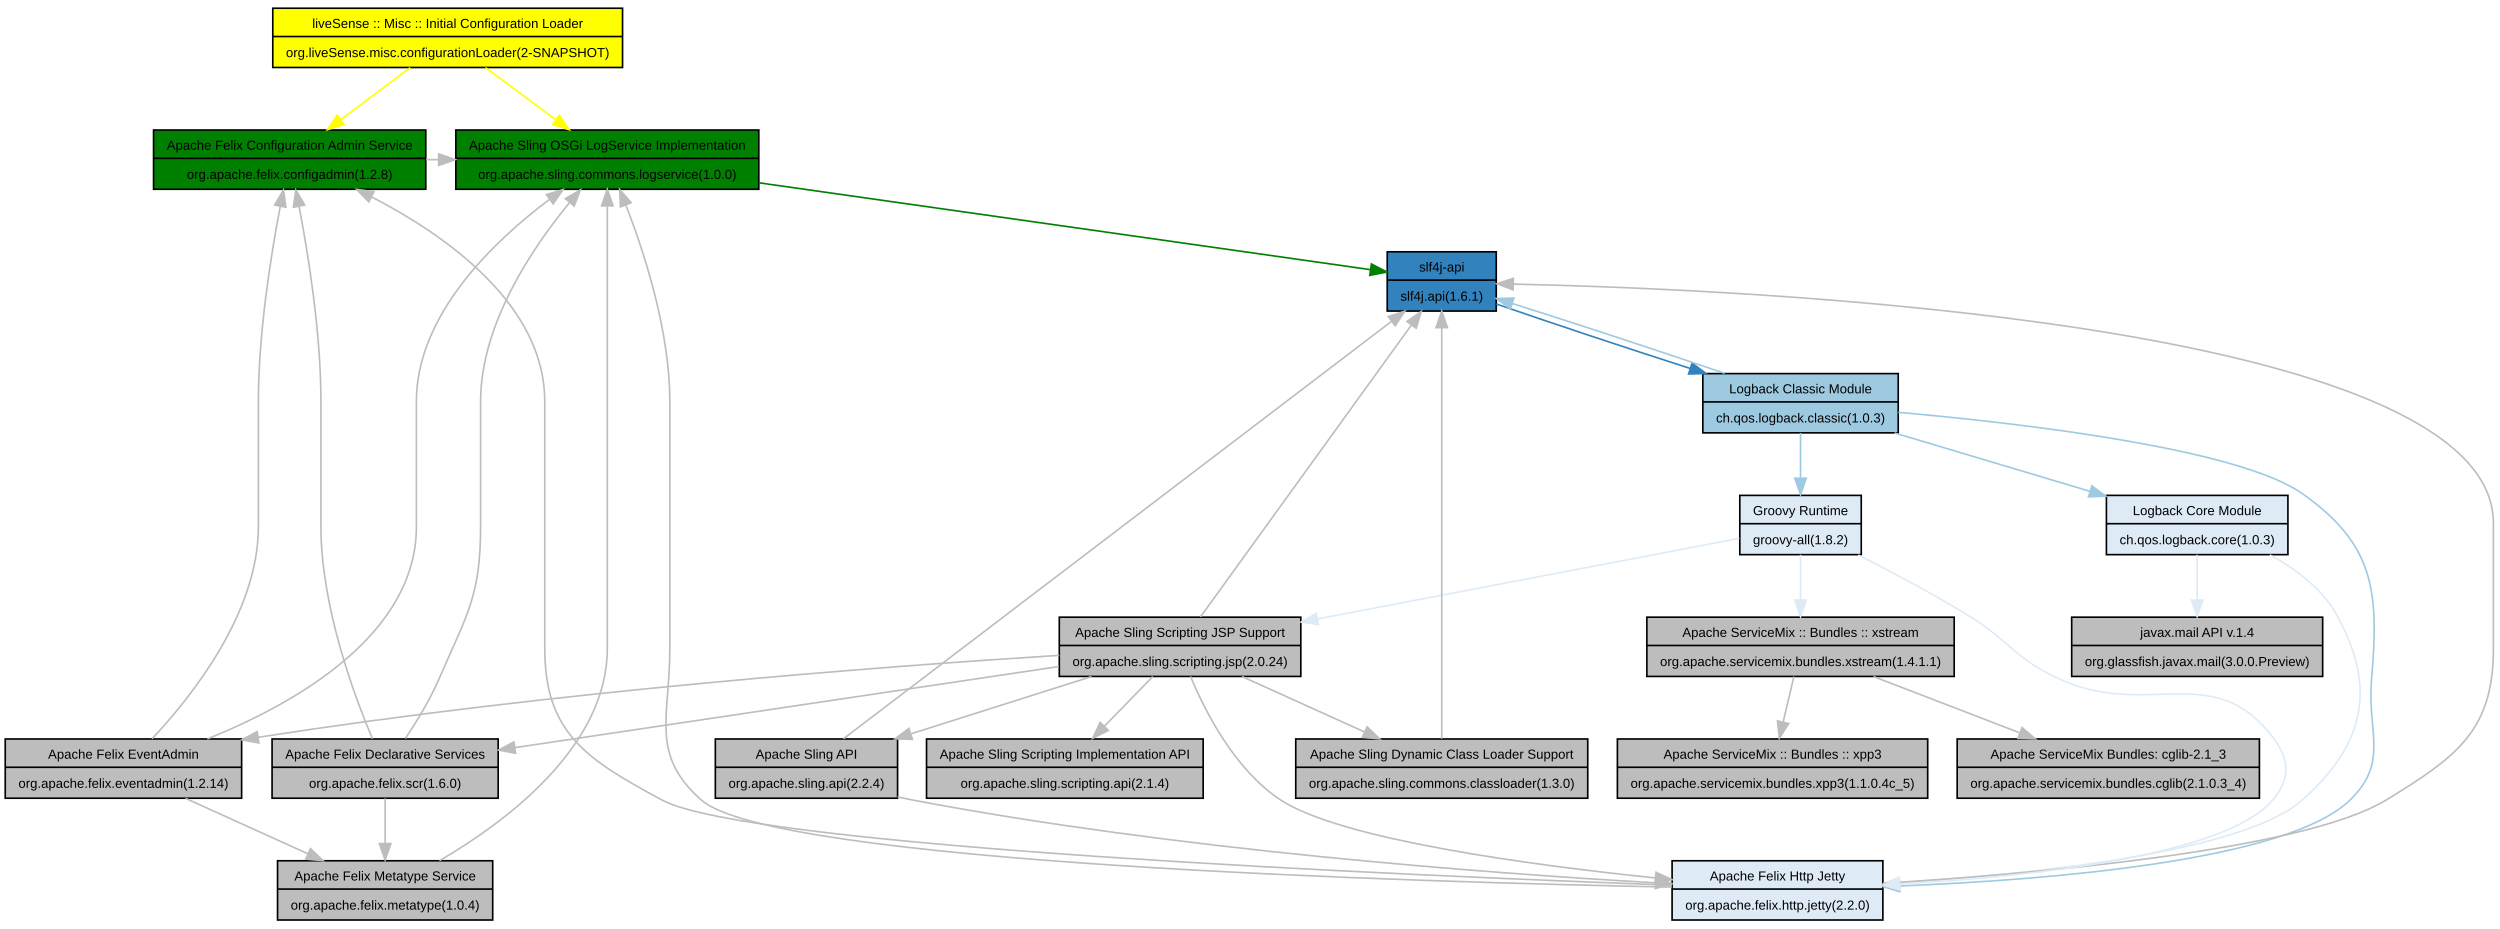
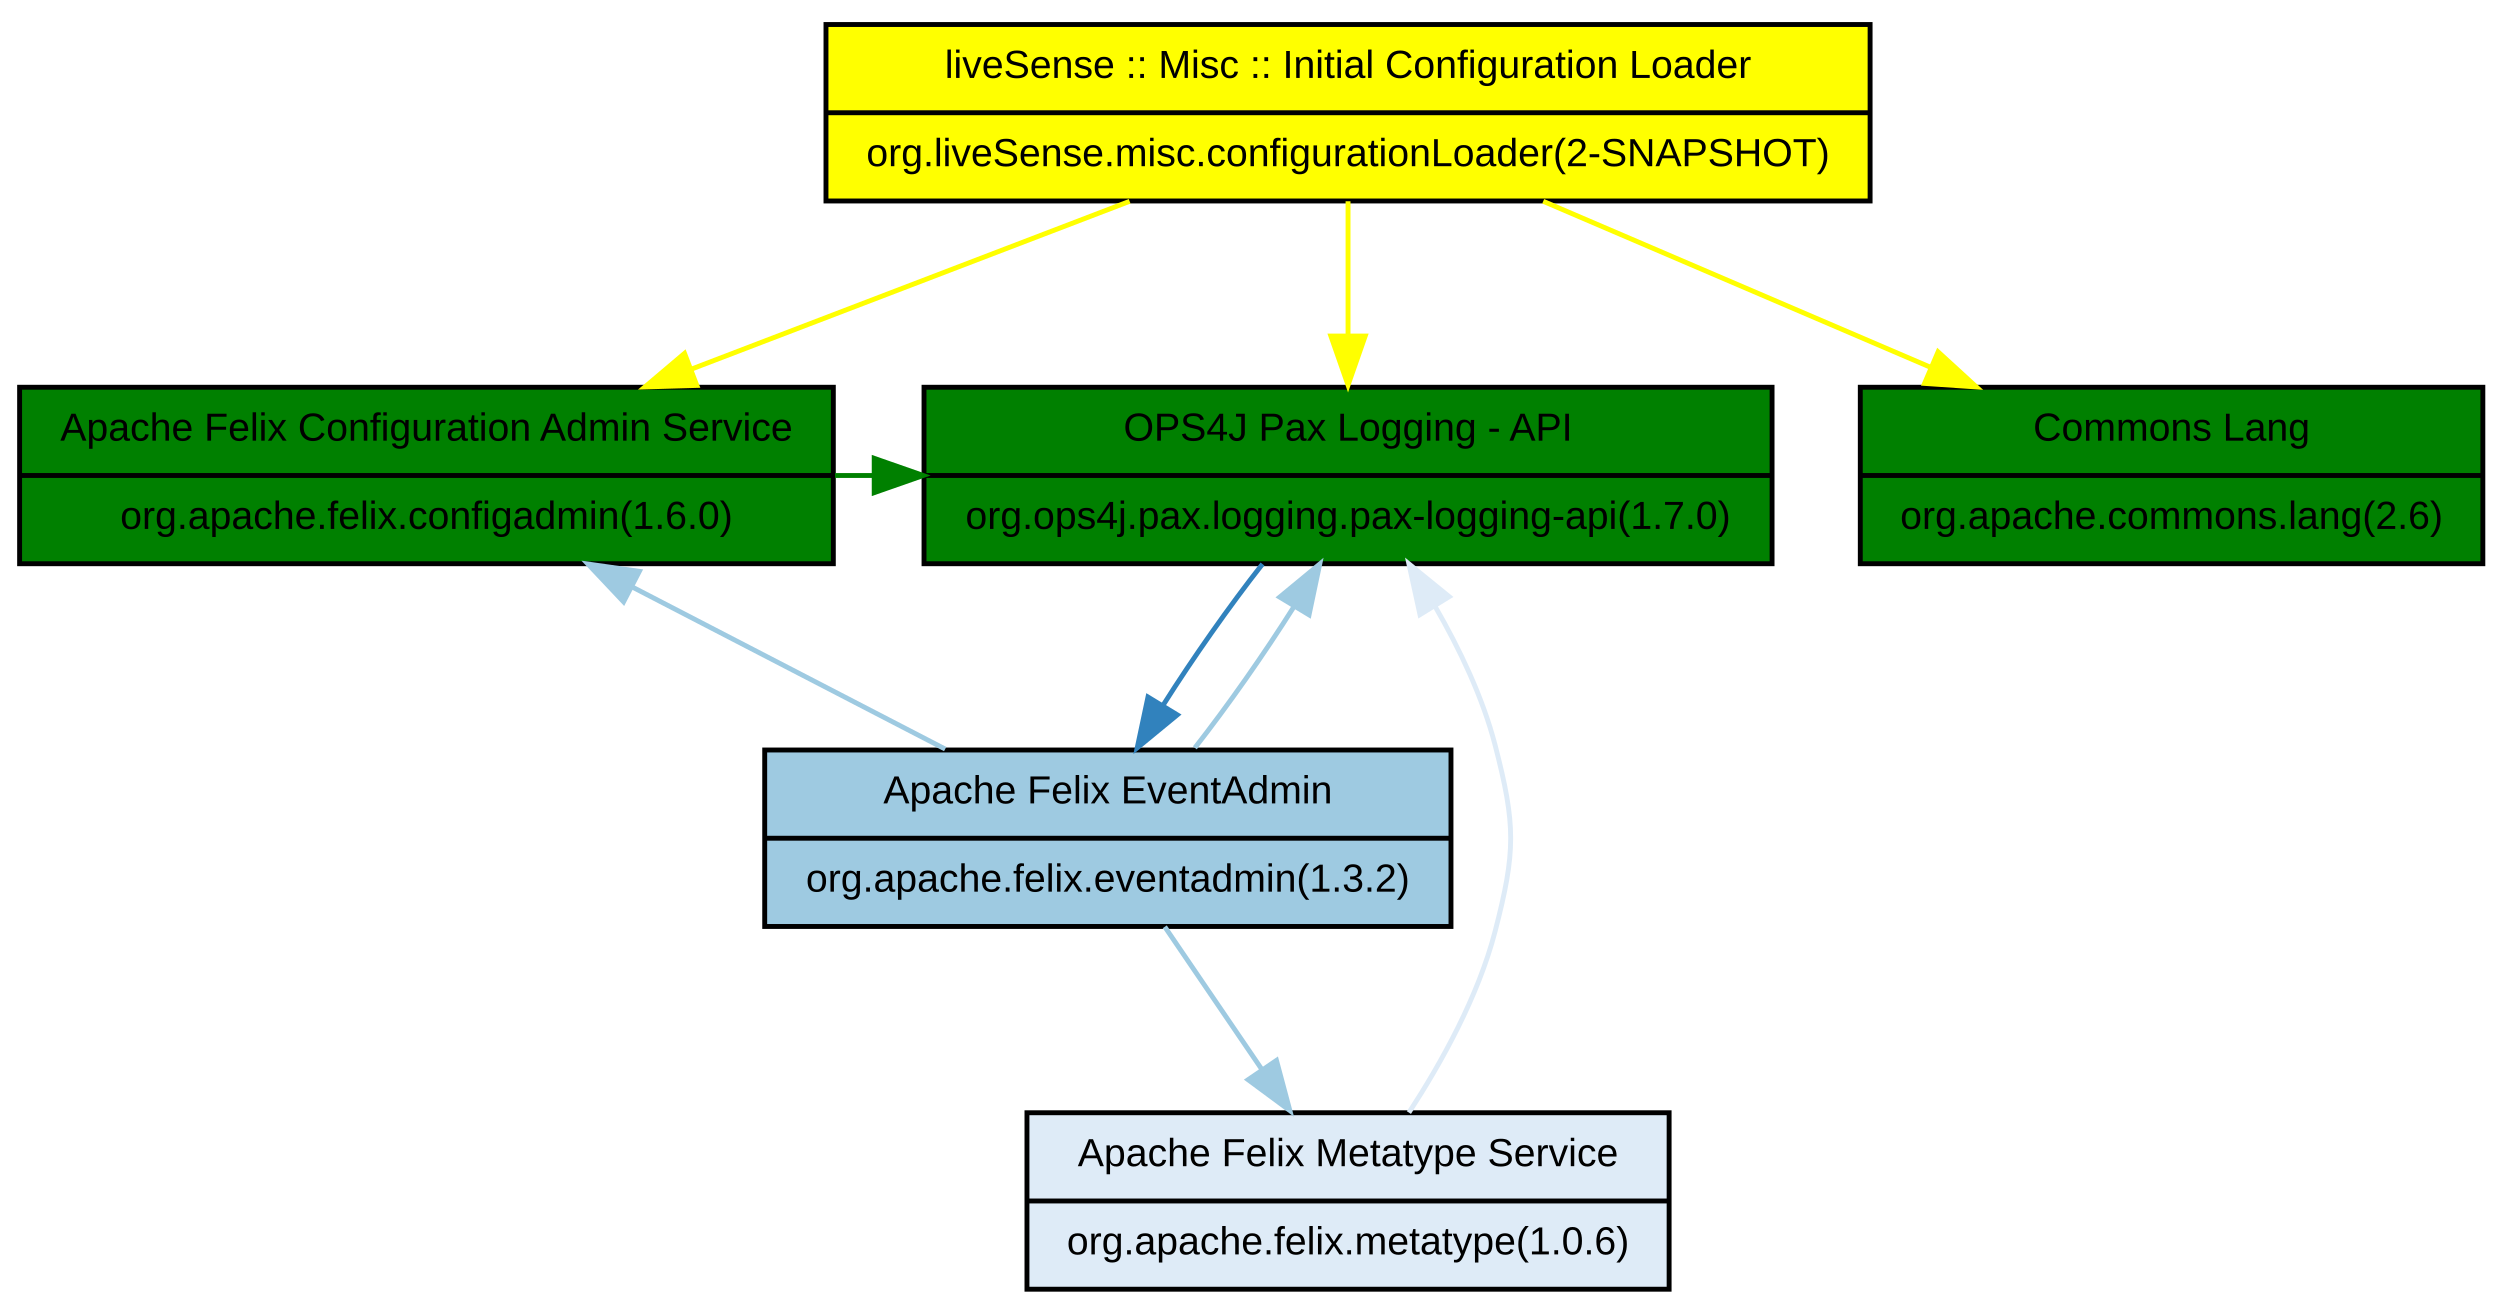
- <svg xmlns="http://www.w3.org/2000/svg" width="1519pt" height="564pt" viewBox="0.00 0.00 1519.00 564.00">
-   <g id="graph1" class="graph" transform="scale(1 1) rotate(0) translate(4 560)">
-     <polygon fill="white" stroke="white" points="-4,5 -4,-560 1516,-560 1516,5 -4,5" />
+ <svg xmlns="http://www.w3.org/2000/svg" width="510pt" height="268pt" viewBox="0.00 0.00 510.00 268.00">
+   <g id="graph0" class="graph" transform="scale(1 1) rotate(0) translate(4 264)">
+     <polygon fill="white" stroke="white" points="-4,4 -4,-264 506,-264 506,4 -4,4" />
    <g id="node1" class="node">
-       <polygon fill="yellow" stroke="black" points="161.736,-519 161.736,-555 374.264,-555 374.264,-519 161.736,-519" />
-       <text text-anchor="middle" x="268" y="-543" font-family="Arial" font-size="8.00">liveSense :: Misc :: Initial Configuration Loader</text>
-       <polyline fill="none" stroke="black" points="161.736,-537.801 374.264,-537.801 " />
-       <text text-anchor="middle" x="268" y="-525.301" font-family="Arial" font-size="8.00">org.liveSense.misc.configurationLoader(2-SNAPSHOT)</text>
+       <polygon fill="yellow" stroke="black" points="164.5,-223 164.5,-259 377.5,-259 377.5,-223 164.5,-223" />
+       <text text-anchor="middle" x="271" y="-248.1" font-family="Arial" font-size="8.00">liveSense :: Misc :: Initial Configuration Loader</text>
+       <polyline fill="none" stroke="black" points="164.5,-241 377.5,-241 " />
+       <text text-anchor="middle" x="271" y="-230.1" font-family="Arial" font-size="8.00">org.liveSense.misc.configurationLoader(2-SNAPSHOT)</text>
    </g>
    <g id="node2" class="node">
-       <polygon fill="green" stroke="black" points="272.955,-445 272.955,-481 457.045,-481 457.045,-445 272.955,-445" />
-       <text text-anchor="middle" x="365" y="-469" font-family="Arial" font-size="8.00">Apache Sling OSGi LogService Implementation</text>
-       <polyline fill="none" stroke="black" points="272.955,-463.801 457.045,-463.801 " />
-       <text text-anchor="middle" x="365" y="-451.301" font-family="Arial" font-size="8.00">org.apache.sling.commons.logservice(1.0.0)</text>
+       <polygon fill="green" stroke="black" points="0,-149 0,-185 166,-185 166,-149 0,-149" />
+       <text text-anchor="middle" x="83" y="-174.1" font-family="Arial" font-size="8.00">Apache Felix Configuration Admin Service</text>
+       <polyline fill="none" stroke="black" points="0,-167 166,-167 " />
+       <text text-anchor="middle" x="83" y="-156.1" font-family="Arial" font-size="8.00">org.apache.felix.configadmin(1.6.0)</text>
+     </g>
+     <g id="edge1" class="edge">
+       <path fill="none" stroke="yellow" d="M226.447,-222.937C199.619,-212.663 165.28,-199.511 136.926,-188.652" />
+       <polygon fill="yellow" stroke="yellow" points="138.149,-185.373 127.559,-185.065 135.646,-191.91 138.149,-185.373" />
+     </g>
+     <g id="node3" class="node">
+       <polygon fill="green" stroke="black" points="375.5,-149 375.5,-185 502.5,-185 502.5,-149 375.5,-149" />
+       <text text-anchor="middle" x="439" y="-174.1" font-family="Arial" font-size="8.00">Commons Lang</text>
+       <polyline fill="none" stroke="black" points="375.5,-167 502.5,-167 " />
+       <text text-anchor="middle" x="439" y="-156.1" font-family="Arial" font-size="8.00">org.apache.commons.lang(2.6)</text>
    </g>
    <g id="edge2" class="edge">
-       <path fill="none" stroke="yellow" d="M290.988,-518.937C303.7,-509.501 319.681,-497.639 333.537,-487.354" />
-       <polygon fill="yellow" stroke="yellow" points="335.898,-489.961 341.841,-481.19 331.725,-484.34 335.898,-489.961" />
+       <path fill="none" stroke="yellow" d="M310.814,-222.937C334.474,-212.797 364.674,-199.854 389.817,-189.078" />
+       <polygon fill="yellow" stroke="yellow" points="391.369,-192.221 399.181,-185.065 388.611,-185.787 391.369,-192.221" />
    </g>
-     <g id="node3" class="node">
-       <polygon fill="green" stroke="black" points="89.295,-445 89.295,-481 254.705,-481 254.705,-445 89.295,-445" />
-       <text text-anchor="middle" x="172" y="-469" font-family="Arial" font-size="8.00">Apache Felix Configuration Admin Service</text>
-       <polyline fill="none" stroke="black" points="89.295,-463.801 254.705,-463.801 " />
-       <text text-anchor="middle" x="172" y="-451.301" font-family="Arial" font-size="8.00">org.apache.felix.configadmin(1.2.8)</text>
+     <g id="node4" class="node">
+       <polygon fill="green" stroke="black" points="184.5,-149 184.5,-185 357.5,-185 357.5,-149 184.5,-149" />
+       <text text-anchor="middle" x="271" y="-174.1" font-family="Arial" font-size="8.00">OPS4J Pax Logging - API</text>
+       <polyline fill="none" stroke="black" points="184.5,-167 357.5,-167 " />
+       <text text-anchor="middle" x="271" y="-156.1" font-family="Arial" font-size="8.00">org.ops4j.pax.logging.pax-logging-api(1.7.0)</text>
+     </g>
+     <g id="edge3" class="edge">
+       <path fill="none" stroke="yellow" d="M271,-222.937C271,-214.807 271,-204.876 271,-195.705" />
+       <polygon fill="yellow" stroke="yellow" points="274.5,-195.441 271,-185.441 267.5,-195.441 274.5,-195.441" />
    </g>
    <g id="edge4" class="edge">
-       <path fill="none" stroke="yellow" d="M245.249,-518.937C232.668,-509.501 216.852,-497.639 203.139,-487.354" />
-       <polygon fill="yellow" stroke="yellow" points="205.02,-484.39 194.92,-481.19 200.82,-489.99 205.02,-484.39" />
+       <path fill="none" stroke="green" d="M166.352,-167C168.975,-167 171.598,-167 174.221,-167" />
+       <polygon fill="green" stroke="green" points="174.338,-170.5 184.338,-167 174.338,-163.5 174.338,-170.5" />
    </g>
-     <g id="node4" class="node">
-       <polygon fill="#3182bd" stroke="black" points="838.877,-371 838.877,-407 905.123,-407 905.123,-371 838.877,-371" />
-       <text text-anchor="middle" x="872" y="-395" font-family="Arial" font-size="8.00">slf4j-api</text>
-       <polyline fill="none" stroke="black" points="838.877,-389.801 905.123,-389.801 " />
-       <text text-anchor="middle" x="872" y="-377.301" font-family="Arial" font-size="8.00">slf4j.api(1.6.1)</text>
+     <g id="node5" class="node">
+       <polygon fill="#9ecae1" stroke="black" points="152,-75 152,-111 292,-111 292,-75 152,-75" />
+       <text text-anchor="middle" x="222" y="-100.1" font-family="Arial" font-size="8.00">Apache Felix EventAdmin</text>
+       <polyline fill="none" stroke="black" points="152,-93 292,-93 " />
+       <text text-anchor="middle" x="222" y="-82.1" font-family="Arial" font-size="8.00">org.apache.felix.eventadmin(1.3.2)</text>
+     </g>
+     <g id="edge5" class="edge">
+       <path fill="none" stroke="#3182bd" d="M253.548,-148.937C246.805,-140.365 239.381,-129.791 233.318,-120.217" />
+       <polygon fill="#3182bd" stroke="#3182bd" points="236.172,-118.172 227.99,-111.441 230.188,-121.805 236.172,-118.172" />
+     </g>
+     <g id="edge7" class="edge">
+       <path fill="none" stroke="#9ecae1" d="M188.814,-111.19C169.694,-121.094 145.476,-133.638 125.035,-144.226" />
+       <polygon fill="#9ecae1" stroke="#9ecae1" points="123.211,-141.23 115.941,-148.937 126.43,-147.445 123.211,-141.23" />
    </g>
    <g id="edge6" class="edge">
-       <path fill="none" stroke="green" d="M457.108,-448.92C567.167,-433.29 746.705,-407.793 828.697,-396.149" />
-       <polygon fill="green" stroke="green" points="829.261,-399.605 838.669,-394.733 828.276,-392.674 829.261,-399.605" />
+       <path fill="none" stroke="#9ecae1" d="M239.749,-111.441C246.511,-120.07 253.925,-130.658 259.947,-140.203" />
+       <polygon fill="#9ecae1" stroke="#9ecae1" points="257.058,-142.191 265.228,-148.937 263.049,-138.569 257.058,-142.191" />
    </g>
-     <g id="edge52" class="edge">
-       <path fill="none" stroke="#bdbdbd" d="M254.93,-463C257.409,-463 259.888,-463 262.367,-463" />
-       <polygon fill="#bdbdbd" stroke="#bdbdbd" points="262.558,-466.5 272.558,-463 262.558,-459.5 262.558,-466.5" />
-     </g>
-     <g id="node5" class="node">
-       <polygon fill="#9ecae1" stroke="black" points="1030.64,-297 1030.64,-333 1149.36,-333 1149.36,-297 1030.64,-297" />
-       <text text-anchor="middle" x="1090" y="-321" font-family="Arial" font-size="8.00">Logback Classic Module</text>
-       <polyline fill="none" stroke="black" points="1030.64,-315.801 1149.36,-315.801 " />
-       <text text-anchor="middle" x="1090" y="-303.301" font-family="Arial" font-size="8.00">ch.qos.logback.classic(1.0.3)</text>
+     <g id="node6" class="node">
+       <polygon fill="#deebf7" stroke="black" points="205.5,-1 205.5,-37 336.5,-37 336.5,-1 205.5,-1" />
+       <text text-anchor="middle" x="271" y="-26.1" font-family="Arial" font-size="8.00">Apache Felix Metatype Service</text>
+       <polyline fill="none" stroke="black" points="205.5,-19 336.5,-19 " />
+       <text text-anchor="middle" x="271" y="-8.1" font-family="Arial" font-size="8.00">org.apache.felix.metatype(1.0.6)</text>
    </g>
    <g id="edge8" class="edge">
-       <path fill="none" stroke="#3182bd" d="M905.181,-375.294C936.366,-364.464 983.801,-348.705 1022.84,-336.155" />
-       <polygon fill="#3182bd" stroke="#3182bd" points="1024.12,-339.422 1032.57,-333.038 1021.98,-332.755 1024.12,-339.422" />
+       <path fill="none" stroke="#9ecae1" d="M233.612,-74.937C239.506,-66.277 246.791,-55.573 253.36,-45.921" />
+       <polygon fill="#9ecae1" stroke="#9ecae1" points="256.398,-47.677 259.131,-37.441 250.611,-43.739 256.398,-47.677" />
    </g>
-     <g id="edge14" class="edge">
-       <path fill="none" stroke="#9ecae1" d="M1043.95,-333.14C1005.78,-346.202 952.057,-363.879 914.801,-375.596" />
-       <polygon fill="#9ecae1" stroke="#9ecae1" points="913.732,-372.264 905.231,-378.587 915.82,-378.945 913.732,-372.264" />
-     </g>
-     <g id="node6" class="node">
-       <polygon fill="#deebf7" stroke="black" points="1275.86,-223 1275.86,-259 1386.14,-259 1386.14,-223 1275.86,-223" />
-       <text text-anchor="middle" x="1331" y="-247" font-family="Arial" font-size="8.00">Logback Core Module</text>
-       <polyline fill="none" stroke="black" points="1275.86,-241.801 1386.14,-241.801 " />
-       <text text-anchor="middle" x="1331" y="-229.301" font-family="Arial" font-size="8.00">ch.qos.logback.core(1.0.3)</text>
-     </g>
-     <g id="edge10" class="edge">
-       <path fill="none" stroke="#9ecae1" d="M1147.11,-296.937C1182.76,-286.287 1228.76,-272.545 1265.83,-261.47" />
-       <polygon fill="#9ecae1" stroke="#9ecae1" points="1266.96,-264.785 1275.54,-258.568 1264.96,-258.077 1266.96,-264.785" />
-     </g>
-     <g id="node7" class="node">
-       <polygon fill="#deebf7" stroke="black" points="1011.97,-1 1011.97,-37 1140.03,-37 1140.03,-1 1011.97,-1" />
-       <text text-anchor="middle" x="1076" y="-25" font-family="Arial" font-size="8.00">Apache Felix Http Jetty</text>
-       <polyline fill="none" stroke="black" points="1011.97,-19.801 1140.03,-19.801 " />
-       <text text-anchor="middle" x="1076" y="-7.301" font-family="Arial" font-size="8.00">org.apache.felix.http.jetty(2.2.0)</text>
-     </g>
-     <g id="edge12" class="edge">
-       <path fill="none" stroke="#9ecae1" d="M1149.42,-309.473C1226.68,-302.585 1356.35,-287.299 1395,-260 1438.42,-229.332 1441.62,-200.962 1437,-148 1434.1,-114.734 1447.85,-97.375 1424,-74 1386.27,-37.014 1240.86,-25.355 1150.37,-21.684" />
-       <polygon fill="#9ecae1" stroke="#9ecae1" points="1150.28,-18.178 1140.16,-21.294 1150.02,-25.173 1150.28,-18.178" />
-     </g>
-     <g id="node8" class="node">
-       <polygon fill="#deebf7" stroke="black" points="1053.1,-223 1053.1,-259 1126.9,-259 1126.9,-223 1053.1,-223" />
-       <text text-anchor="middle" x="1090" y="-247" font-family="Arial" font-size="8.00">Groovy Runtime</text>
-       <polyline fill="none" stroke="black" points="1053.1,-241.801 1126.9,-241.801 " />
-       <text text-anchor="middle" x="1090" y="-229.301" font-family="Arial" font-size="8.00">groovy-all(1.8.2)</text>
-     </g>
-     <g id="edge16" class="edge">
-       <path fill="none" stroke="#9ecae1" d="M1090,-296.937C1090,-288.807 1090,-278.876 1090,-269.705" />
-       <polygon fill="#9ecae1" stroke="#9ecae1" points="1093.5,-269.441 1090,-259.441 1086.5,-269.441 1093.5,-269.441" />
-     </g>
-     <g id="edge20" class="edge">
-       <path fill="none" stroke="#deebf7" d="M1375.16,-222.836C1390.97,-214.292 1407.08,-202.242 1416,-186 1440.39,-141.613 1432.71,-107.811 1395,-74 1359.82,-42.457 1233.12,-29.051 1150.37,-23.567" />
-       <polygon fill="#deebf7" stroke="#deebf7" points="1150.46,-20.065 1140.26,-22.921 1150.01,-27.051 1150.46,-20.065" />
-     </g>
-     <g id="node9" class="node">
-       <polygon fill="#bdbdbd" stroke="black" points="1254.75,-149 1254.75,-185 1407.25,-185 1407.25,-149 1254.75,-149" />
-       <text text-anchor="middle" x="1331" y="-173" font-family="Arial" font-size="8.00">javax.mail API v.1.4</text>
-       <polyline fill="none" stroke="black" points="1254.75,-167.801 1407.25,-167.801 " />
-       <text text-anchor="middle" x="1331" y="-155.301" font-family="Arial" font-size="8.00">org.glassfish.javax.mail(3.0.0.Preview)</text>
-     </g>
-     <g id="edge18" class="edge">
-       <path fill="none" stroke="#deebf7" d="M1331,-222.937C1331,-214.807 1331,-204.876 1331,-195.705" />
-       <polygon fill="#deebf7" stroke="#deebf7" points="1334.5,-195.441 1331,-185.441 1327.5,-195.441 1334.5,-195.441" />
-     </g>
-     <g id="edge28" class="edge">
-       <path fill="none" stroke="#bdbdbd" d="M1011.68,-21.005C855.445,-24.047 465.526,-35.456 422,-74 390.742,-101.68 403,-124.248 403,-166 403,-316 403,-316 403,-316 403,-358.876 387.462,-406.616 376.257,-435.469" />
-       <polygon fill="#bdbdbd" stroke="#bdbdbd" points="372.97,-434.263 372.508,-444.847 379.47,-436.862 372.97,-434.263" />
-     </g>
-     <g id="edge32" class="edge">
-       <path fill="none" stroke="#bdbdbd" d="M1011.75,-22.164C852.987,-27.929 451.145,-45.208 398,-74 352.587,-98.603 327,-114.351 327,-166 327,-316 327,-316 327,-316 327,-374.795 267.175,-416.887 221.859,-440.337" />
-       <polygon fill="#bdbdbd" stroke="#bdbdbd" points="220.095,-437.306 212.724,-444.917 223.232,-443.563 220.095,-437.306" />
-     </g>
-     <g id="edge30" class="edge">
-       <path fill="none" stroke="#bdbdbd" d="M1140.15,-23.302C1232.15,-29.043 1395.99,-43.319 1446,-74 1488.67,-100.182 1511,-115.935 1511,-166 1511,-242 1511,-242 1511,-242 1511,-364.397 1059.8,-384.185 915.686,-387.383" />
-       <polygon fill="#bdbdbd" stroke="#bdbdbd" points="915.382,-383.889 905.456,-387.594 915.526,-390.887 915.382,-383.889" />
-     </g>
-     <g id="edge24" class="edge">
-       <path fill="none" stroke="#deebf7" d="M1125.07,-222.816C1145.03,-212.696 1170.31,-199.302 1192,-186 1217.02,-170.659 1219.46,-160.518 1246,-148 1300.61,-122.243 1340.4,-160.02 1377,-112 1387.24,-98.568 1387.84,-86.954 1377,-74 1348.62,-40.075 1229.67,-27.435 1150.07,-22.745" />
-       <polygon fill="#deebf7" stroke="#deebf7" points="1150.26,-19.25 1140.08,-22.186 1149.87,-26.239 1150.26,-19.25" />
-     </g>
-     <g id="node10" class="node">
-       <polygon fill="#bdbdbd" stroke="black" points="996.627,-149 996.627,-185 1183.37,-185 1183.37,-149 996.627,-149" />
-       <text text-anchor="middle" x="1090" y="-173" font-family="Arial" font-size="8.00">Apache ServiceMix :: Bundles :: xstream</text>
-       <polyline fill="none" stroke="black" points="996.627,-167.801 1183.37,-167.801 " />
-       <text text-anchor="middle" x="1090" y="-155.301" font-family="Arial" font-size="8.00">org.apache.servicemix.bundles.xstream(1.4.1.1)</text>
-     </g>
-     <g id="edge22" class="edge">
-       <path fill="none" stroke="#deebf7" d="M1090,-222.937C1090,-214.807 1090,-204.876 1090,-195.705" />
-       <polygon fill="#deebf7" stroke="#deebf7" points="1093.5,-195.441 1090,-185.441 1086.5,-195.441 1093.5,-195.441" />
-     </g>
-     <g id="node11" class="node">
-       <polygon fill="#bdbdbd" stroke="black" points="639.631,-149 639.631,-185 786.369,-185 786.369,-149 639.631,-149" />
-       <text text-anchor="middle" x="713" y="-173" font-family="Arial" font-size="8.00">Apache Sling Scripting JSP Support</text>
-       <polyline fill="none" stroke="black" points="639.631,-167.801 786.369,-167.801 " />
-       <text text-anchor="middle" x="713" y="-155.301" font-family="Arial" font-size="8.00">org.apache.sling.scripting.jsp(2.0.24)</text>
-     </g>
-     <g id="edge26" class="edge">
-       <path fill="none" stroke="#deebf7" d="M1052.82,-232.899C993.676,-221.604 876.684,-199.261 796.66,-183.977" />
-       <polygon fill="#deebf7" stroke="#deebf7" points="797.081,-180.495 786.602,-182.057 795.768,-187.37 797.081,-180.495" />
-     </g>
-     <g id="node12" class="node">
-       <polygon fill="#bdbdbd" stroke="black" points="978.729,-75 978.729,-111 1167.27,-111 1167.27,-75 978.729,-75" />
-       <text text-anchor="middle" x="1073" y="-99" font-family="Arial" font-size="8.00">Apache ServiceMix :: Bundles :: xpp3</text>
-       <polyline fill="none" stroke="black" points="978.729,-93.801 1167.27,-93.801 " />
-       <text text-anchor="middle" x="1073" y="-81.301" font-family="Arial" font-size="8.00">org.apache.servicemix.bundles.xpp3(1.1.0.4c_5)</text>
-     </g>
-     <g id="edge34" class="edge">
-       <path fill="none" stroke="#bdbdbd" d="M1085.97,-148.937C1084.03,-140.719 1081.66,-130.66 1079.47,-121.406" />
-       <polygon fill="#bdbdbd" stroke="#bdbdbd" points="1082.82,-120.369 1077.12,-111.441 1076.01,-121.977 1082.82,-120.369" />
-     </g>
-     <g id="node13" class="node">
-       <polygon fill="#bdbdbd" stroke="black" points="1185.18,-75 1185.18,-111 1368.82,-111 1368.82,-75 1185.18,-75" />
-       <text text-anchor="middle" x="1277" y="-99" font-family="Arial" font-size="8.00">Apache ServiceMix Bundles: cglib-2.1_3</text>
-       <polyline fill="none" stroke="black" points="1185.18,-93.801 1368.82,-93.801 " />
-       <text text-anchor="middle" x="1277" y="-81.301" font-family="Arial" font-size="8.00">org.apache.servicemix.bundles.cglib(2.1.0.3_4)</text>
-     </g>
-     <g id="edge36" class="edge">
-       <path fill="none" stroke="#bdbdbd" d="M1134.32,-148.937C1160.89,-138.707 1194.86,-125.626 1222.99,-114.794" />
-       <polygon fill="#bdbdbd" stroke="#bdbdbd" points="1224.6,-117.925 1232.68,-111.065 1222.09,-111.392 1224.6,-117.925" />
-     </g>
-     <g id="edge48" class="edge">
-       <path fill="none" stroke="#bdbdbd" d="M725.419,-185.183C753.287,-223.742 820.918,-317.321 853.65,-362.61" />
-       <polygon fill="#bdbdbd" stroke="#bdbdbd" points="850.829,-364.682 859.524,-370.737 856.503,-360.582 850.829,-364.682" />
-     </g>
-     <g id="edge44" class="edge">
-       <path fill="none" stroke="#bdbdbd" d="M719.34,-148.998C728.173,-127.816 746.288,-92.2 774,-74 810.588,-49.97 924.693,-34.536 1001.69,-26.566" />
-       <polygon fill="#bdbdbd" stroke="#bdbdbd" points="1002.23,-30.029 1011.82,-25.538 1001.52,-23.065 1002.23,-30.029" />
-     </g>
-     <g id="node14" class="node">
-       <polygon fill="#bdbdbd" stroke="black" points="161.309,-75 161.309,-111 298.691,-111 298.691,-75 161.309,-75" />
-       <text text-anchor="middle" x="230" y="-99" font-family="Arial" font-size="8.00">Apache Felix Declarative Services</text>
-       <polyline fill="none" stroke="black" points="161.309,-93.801 298.691,-93.801 " />
-       <text text-anchor="middle" x="230" y="-81.301" font-family="Arial" font-size="8.00">org.apache.felix.scr(1.6.0)</text>
-     </g>
-     <g id="edge38" class="edge">
-       <path fill="none" stroke="#bdbdbd" d="M639.38,-155.026C550.163,-141.726 400.447,-119.408 308.913,-105.763" />
-       <polygon fill="#bdbdbd" stroke="#bdbdbd" points="309.277,-102.279 298.871,-104.266 308.245,-109.203 309.277,-102.279" />
-     </g>
-     <g id="node15" class="node">
-       <polygon fill="#bdbdbd" stroke="black" points="430.637,-75 430.637,-111 541.363,-111 541.363,-75 430.637,-75" />
-       <text text-anchor="middle" x="486" y="-99" font-family="Arial" font-size="8.00">Apache Sling API</text>
-       <polyline fill="none" stroke="black" points="430.637,-93.801 541.363,-93.801 " />
-       <text text-anchor="middle" x="486" y="-81.301" font-family="Arial" font-size="8.00">org.apache.sling.api(2.2.4)</text>
-     </g>
-     <g id="edge40" class="edge">
-       <path fill="none" stroke="#bdbdbd" d="M659.204,-148.937C626.389,-138.529 584.265,-125.168 549.777,-114.229" />
-       <polygon fill="#bdbdbd" stroke="#bdbdbd" points="550.393,-110.752 539.803,-111.065 548.276,-117.425 550.393,-110.752" />
-     </g>
-     <g id="node16" class="node">
-       <polygon fill="#bdbdbd" stroke="black" points="783.293,-75 783.293,-111 960.707,-111 960.707,-75 783.293,-75" />
-       <text text-anchor="middle" x="872" y="-99" font-family="Arial" font-size="8.00">Apache Sling Dynamic Class Loader Support</text>
-       <polyline fill="none" stroke="black" points="783.293,-93.801 960.707,-93.801 " />
-       <text text-anchor="middle" x="872" y="-81.301" font-family="Arial" font-size="8.00">org.apache.sling.commons.classloader(1.3.0)</text>
-     </g>
-     <g id="edge42" class="edge">
-       <path fill="none" stroke="#bdbdbd" d="M750.681,-148.937C772.975,-138.841 801.404,-125.968 825.137,-115.221" />
-       <polygon fill="#bdbdbd" stroke="#bdbdbd" points="826.649,-118.379 834.314,-111.065 823.761,-112.002 826.649,-118.379" />
-     </g>
-     <g id="node17" class="node">
-       <polygon fill="#bdbdbd" stroke="black" points="558.957,-75 558.957,-111 727.043,-111 727.043,-75 558.957,-75" />
-       <text text-anchor="middle" x="643" y="-99" font-family="Arial" font-size="8.00">Apache Sling Scripting Implementation API</text>
-       <polyline fill="none" stroke="black" points="558.957,-93.801 727.043,-93.801 " />
-       <text text-anchor="middle" x="643" y="-81.301" font-family="Arial" font-size="8.00">org.apache.sling.scripting.api(2.1.4)</text>
-     </g>
-     <g id="edge46" class="edge">
-       <path fill="none" stroke="#bdbdbd" d="M696.411,-148.937C687.648,-139.924 676.732,-128.696 667.057,-118.744" />
-       <polygon fill="#bdbdbd" stroke="#bdbdbd" points="669.437,-116.171 659.956,-111.441 664.418,-121.05 669.437,-116.171" />
-     </g>
-     <g id="node18" class="node">
-       <polygon fill="#bdbdbd" stroke="black" points="-0.816,-75 -0.816,-111 142.816,-111 142.816,-75 -0.816,-75" />
-       <text text-anchor="middle" x="71" y="-99" font-family="Arial" font-size="8.00">Apache Felix EventAdmin</text>
-       <polyline fill="none" stroke="black" points="-0.816,-93.801 142.816,-93.801 " />
-       <text text-anchor="middle" x="71" y="-81.301" font-family="Arial" font-size="8.00">org.apache.felix.eventadmin(1.2.14)</text>
-     </g>
-     <g id="edge50" class="edge">
-       <path fill="none" stroke="#bdbdbd" d="M639.571,-161.815C534,-155.159 333.13,-140.111 152.831,-112.022" />
-       <polygon fill="#bdbdbd" stroke="#bdbdbd" points="153.324,-108.557 142.901,-110.458 152.235,-115.471 153.324,-108.557" />
-     </g>
-     <g id="edge56" class="edge">
-       <path fill="none" stroke="#bdbdbd" d="M242.325,-111.314C249.184,-121.585 257.434,-135.085 263,-148 279.771,-186.911 288,-197.628 288,-240 288,-316 288,-316 288,-316 288,-362.746 319.265,-409.199 341.95,-436.752" />
-       <polygon fill="#bdbdbd" stroke="#bdbdbd" points="339.533,-439.313 348.67,-444.676 344.871,-434.785 339.533,-439.313" />
-     </g>
-     <g id="edge58" class="edge">
-       <path fill="none" stroke="#bdbdbd" d="M222.295,-111.133C210.929,-138.012 191,-191.988 191,-240 191,-316 191,-316 191,-316 191,-357.66 183.299,-405.453 177.702,-434.683" />
-       <polygon fill="#bdbdbd" stroke="#bdbdbd" points="174.254,-434.078 175.754,-444.566 181.122,-435.432 174.254,-434.078" />
-     </g>
-     <g id="node19" class="node">
-       <polygon fill="#bdbdbd" stroke="black" points="164.635,-1 164.635,-37 295.365,-37 295.365,-1 164.635,-1" />
-       <text text-anchor="middle" x="230" y="-25" font-family="Arial" font-size="8.00">Apache Felix Metatype Service</text>
-       <polyline fill="none" stroke="black" points="164.635,-19.801 295.365,-19.801 " />
-       <text text-anchor="middle" x="230" y="-7.301" font-family="Arial" font-size="8.00">org.apache.felix.metatype(1.0.4)</text>
-     </g>
-     <g id="edge54" class="edge">
-       <path fill="none" stroke="#bdbdbd" d="M230,-74.937C230,-66.807 230,-56.876 230,-47.705" />
-       <polygon fill="#bdbdbd" stroke="#bdbdbd" points="233.5,-47.441 230,-37.441 226.5,-47.441 233.5,-47.441" />
-     </g>
-     <g id="edge62" class="edge">
-       <path fill="none" stroke="#bdbdbd" d="M508.483,-111.125C574.253,-161.219 766.361,-307.539 841.434,-364.719" />
-       <polygon fill="#bdbdbd" stroke="#bdbdbd" points="839.503,-367.648 849.579,-370.923 843.744,-362.079 839.503,-367.648" />
-     </g>
-     <g id="edge60" class="edge">
-       <path fill="none" stroke="#bdbdbd" d="M541.364,-75.8C544.274,-75.146 547.165,-74.54 550,-74 709.328,-43.65 899.279,-29.471 1001.69,-23.599" />
-       <polygon fill="#bdbdbd" stroke="#bdbdbd" points="1002.14,-27.079 1011.93,-23.023 1001.75,-20.09 1002.14,-27.079" />
-     </g>
-     <g id="edge64" class="edge">
-       <path fill="none" stroke="#bdbdbd" d="M872,-111.125C872,-160.101 872,-301.058 872,-360.761" />
-       <polygon fill="#bdbdbd" stroke="#bdbdbd" points="868.5,-360.923 872,-370.923 875.5,-360.923 868.5,-360.923" />
-     </g>
-     <g id="edge68" class="edge">
-       <path fill="none" stroke="#bdbdbd" d="M122.008,-111.038C174.606,-132.212 249,-173.852 249,-240 249,-316 249,-316 249,-316 249,-368.526 295.596,-413.118 329.724,-438.734" />
-       <polygon fill="#bdbdbd" stroke="#bdbdbd" points="327.952,-441.773 338.096,-444.83 332.072,-436.114 327.952,-441.773" />
-     </g>
-     <g id="edge70" class="edge">
-       <path fill="none" stroke="#bdbdbd" d="M88.39,-111.127C112.46,-136.75 153,-187.671 153,-240 153,-316 153,-316 153,-316 153,-357.66 160.701,-405.453 166.298,-434.683" />
-       <polygon fill="#bdbdbd" stroke="#bdbdbd" points="162.878,-435.432 168.246,-444.566 169.746,-434.078 162.878,-435.432" />
-     </g>
-     <g id="edge66" class="edge">
-       <path fill="none" stroke="#bdbdbd" d="M108.681,-74.937C130.975,-64.841 159.404,-51.968 183.137,-41.221" />
-       <polygon fill="#bdbdbd" stroke="#bdbdbd" points="184.649,-44.379 192.314,-37.065 181.761,-38.002 184.649,-44.379" />
-     </g>
-     <g id="edge72" class="edge">
-       <path fill="none" stroke="#bdbdbd" d="M263.025,-37.054C302.991,-60.334 365,-106.104 365,-166 365,-316 365,-316 365,-316 365,-357.356 365,-405.3 365,-434.637" />
-       <polygon fill="#bdbdbd" stroke="#bdbdbd" points="361.5,-434.917 365,-444.917 368.5,-434.917 361.5,-434.917" />
+     <g id="edge9" class="edge">
+       <path fill="none" stroke="#deebf7" d="M283.417,-37.033C290.057,-47.211 297.557,-60.711 301,-74 305.236,-90.349 305.236,-95.651 301,-112 298.471,-121.759 293.755,-131.632 288.798,-140.219" />
+       <polygon fill="#deebf7" stroke="#deebf7" points="285.676,-138.615 283.417,-148.966 291.638,-142.283 285.676,-138.615" />
    </g>
  </g>
</svg>
